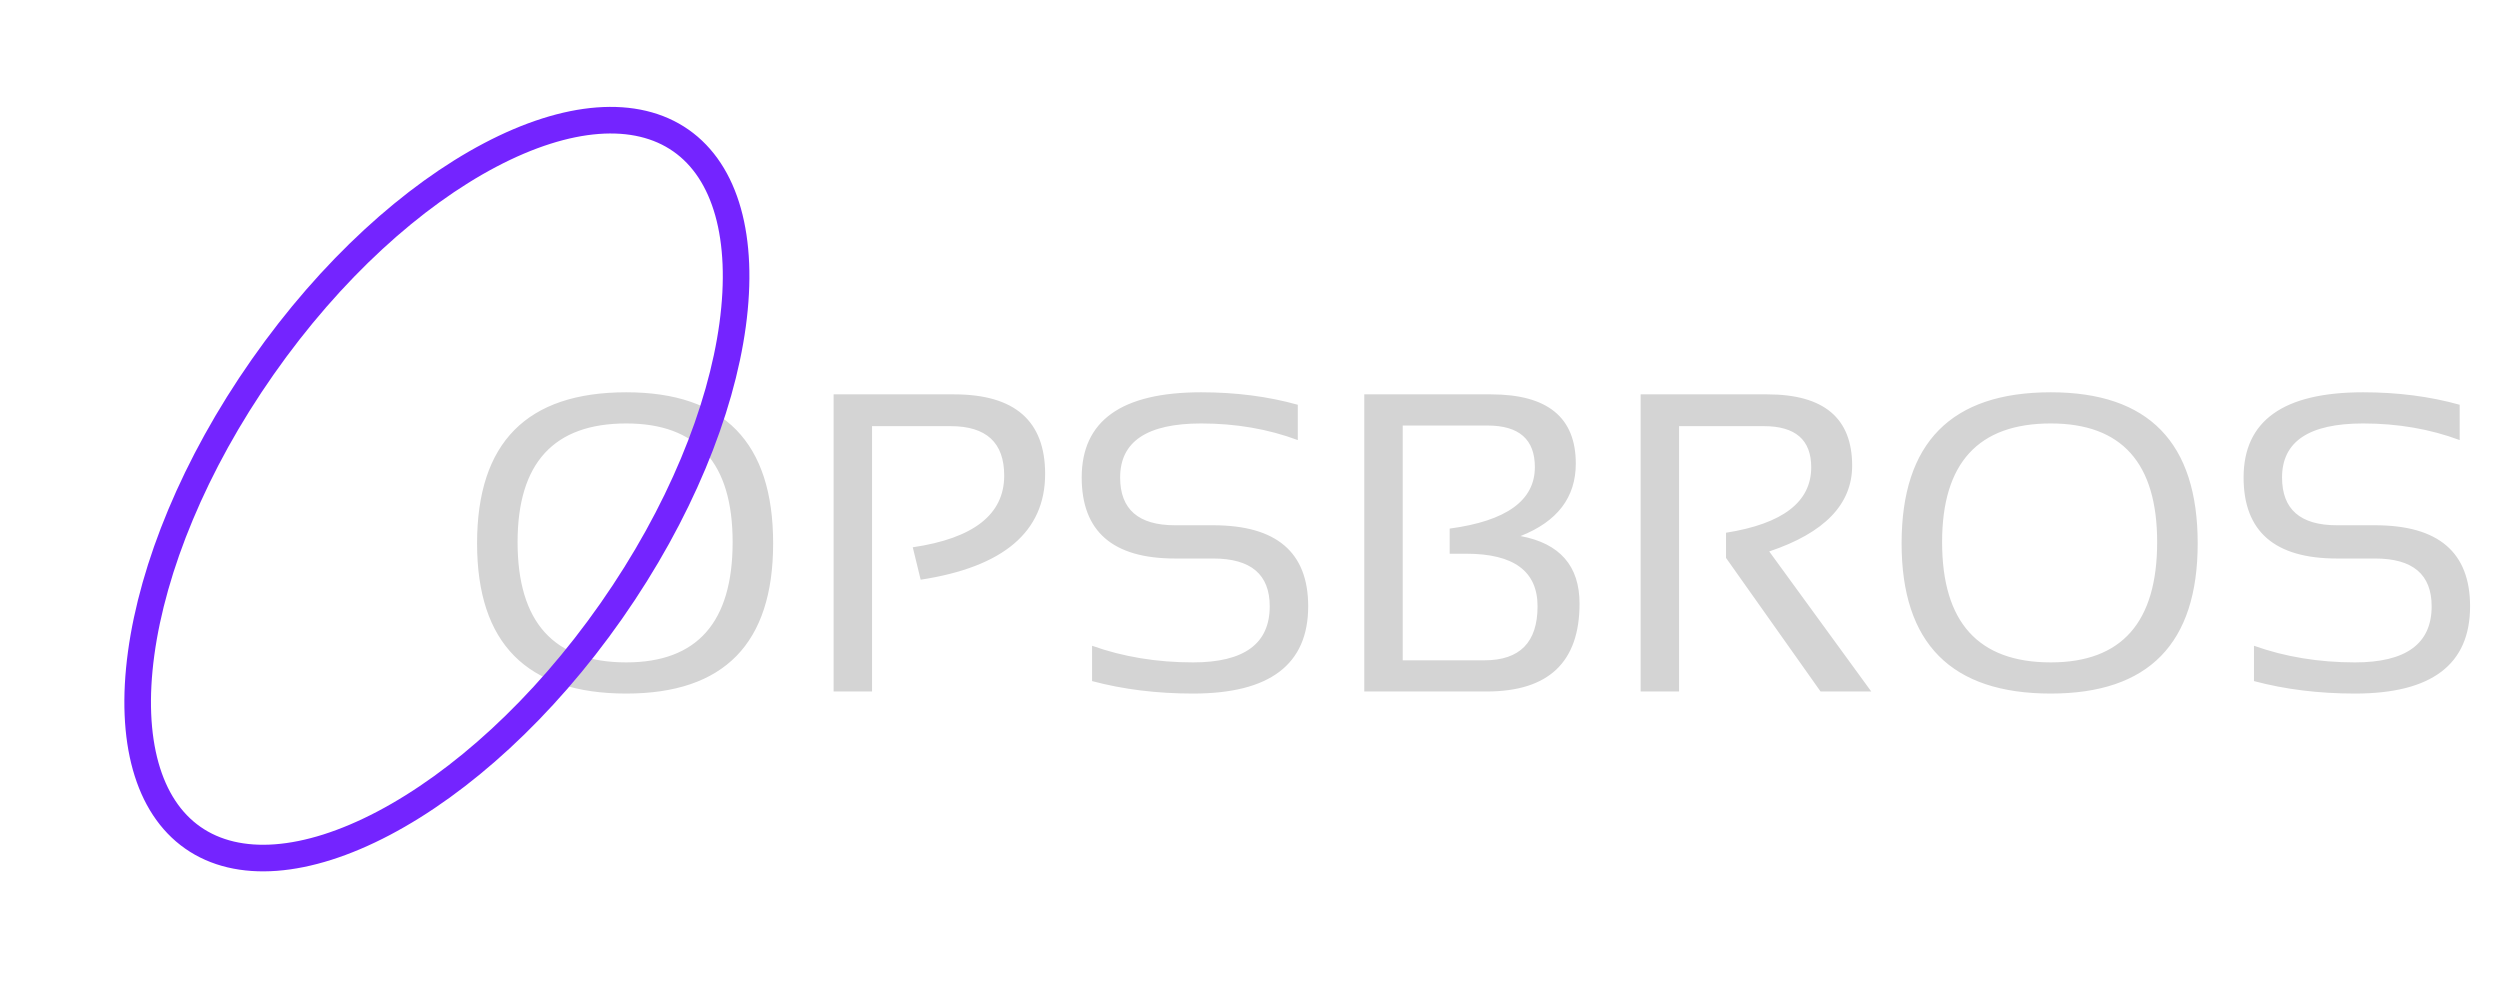
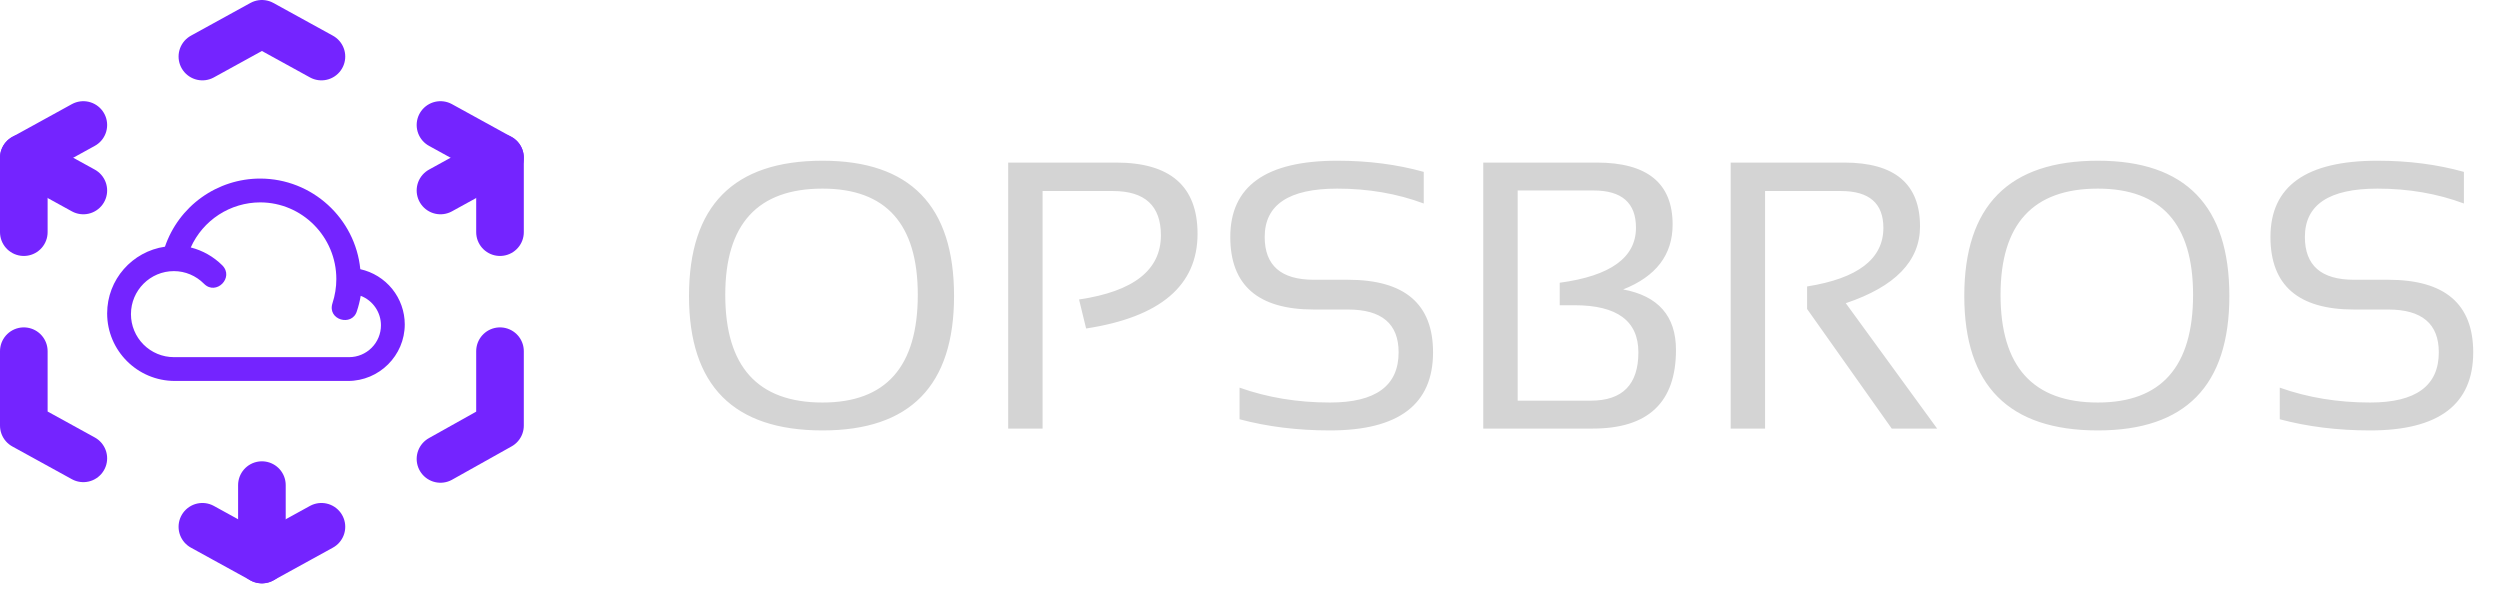
- <svg xmlns="http://www.w3.org/2000/svg" width="94" height="37" viewBox="0 0 94 37" fill="none">
-   <path d="M19.461 20.383C19.461 23.398 20.823 24.906 23.547 24.906C26.214 24.906 27.547 23.398 27.547 20.383C27.547 17.409 26.214 15.922 23.547 15.922C20.823 15.922 19.461 17.409 19.461 20.383ZM17.938 20.43C17.938 16.643 19.807 14.75 23.547 14.75C27.229 14.75 29.07 16.643 29.07 20.43C29.07 24.195 27.229 26.078 23.547 26.078C19.807 26.078 17.938 24.195 17.938 20.43ZM31.344 26V14.828H35.875C38.156 14.828 39.297 15.825 39.297 17.82C39.297 19.992 37.737 21.318 34.617 21.797L34.32 20.578C36.612 20.24 37.758 19.341 37.758 17.883C37.758 16.643 37.086 16.023 35.742 16.023H32.789V26H31.344ZM41.062 25.609V24.281C42.234 24.698 43.5 24.906 44.859 24.906C46.781 24.906 47.742 24.203 47.742 22.797C47.742 21.599 47.034 21 45.617 21H44.18C41.841 21 40.672 19.984 40.672 17.953C40.672 15.818 42.169 14.75 45.164 14.75C46.466 14.75 47.677 14.906 48.797 15.219V16.547C47.677 16.13 46.466 15.922 45.164 15.922C43.133 15.922 42.117 16.599 42.117 17.953C42.117 19.151 42.805 19.75 44.18 19.75H45.617C47.997 19.75 49.188 20.766 49.188 22.797C49.188 24.984 47.745 26.078 44.859 26.078C43.5 26.078 42.234 25.922 41.062 25.609ZM51.297 26V14.828H56.062C58.188 14.828 59.25 15.695 59.25 17.43C59.25 18.701 58.557 19.609 57.172 20.156C58.651 20.432 59.391 21.279 59.391 22.695C59.391 24.898 58.227 26 55.898 26H51.297ZM55.812 24.828C57.146 24.828 57.812 24.151 57.812 22.797C57.812 21.479 56.919 20.82 55.133 20.82H54.508V19.875C56.643 19.588 57.711 18.818 57.711 17.562C57.711 16.521 57.117 16 55.93 16H52.742V24.828H55.812ZM61.688 26V14.828H66.453C68.578 14.828 69.641 15.721 69.641 17.508C69.641 18.961 68.602 20.037 66.523 20.734L70.359 26H68.453L64.898 20.977V20.031C67.034 19.693 68.102 18.872 68.102 17.57C68.102 16.539 67.508 16.023 66.32 16.023H63.133V26H61.688ZM73.023 20.383C73.023 23.398 74.385 24.906 77.109 24.906C79.776 24.906 81.109 23.398 81.109 20.383C81.109 17.409 79.776 15.922 77.109 15.922C74.385 15.922 73.023 17.409 73.023 20.383ZM71.5 20.43C71.5 16.643 73.37 14.75 77.109 14.75C80.792 14.75 82.633 16.643 82.633 20.43C82.633 24.195 80.792 26.078 77.109 26.078C73.37 26.078 71.5 24.195 71.5 20.43ZM84.75 25.609V24.281C85.922 24.698 87.188 24.906 88.547 24.906C90.469 24.906 91.43 24.203 91.43 22.797C91.43 21.599 90.721 21 89.305 21H87.867C85.529 21 84.359 19.984 84.359 17.953C84.359 15.818 85.857 14.75 88.852 14.75C90.154 14.75 91.365 14.906 92.484 15.219V16.547C91.365 16.13 90.154 15.922 88.852 15.922C86.82 15.922 85.805 16.599 85.805 17.953C85.805 19.151 86.492 19.75 87.867 19.75H89.305C91.685 19.75 92.875 20.766 92.875 22.797C92.875 24.984 91.432 26.078 88.547 26.078C87.188 26.078 85.922 25.922 84.75 25.609Z" fill="#D4D4D4" />
-   <path d="M22.98 22.98C20.403 26.661 17.314 29.434 14.425 30.954C11.511 32.487 8.94 32.681 7.25 31.498C5.559 30.314 4.863 27.832 5.307 24.569C5.747 21.334 7.296 17.484 9.874 13.803C12.451 10.122 15.54 7.349 18.428 5.829C21.343 4.296 23.914 4.101 25.604 5.285C27.294 6.469 27.991 8.951 27.547 12.214C27.107 15.448 25.557 19.299 22.98 22.98Z" stroke="#7424FF" />
+ <svg xmlns="http://www.w3.org/2000/svg" width="105" height="25" viewBox="0 0 105 25" fill="none">
+   <path d="M30.461 12.383C30.461 15.398 31.823 16.906 34.547 16.906C37.214 16.906 38.547 15.398 38.547 12.383C38.547 9.409 37.214 7.922 34.547 7.922C31.823 7.922 30.461 9.409 30.461 12.383ZM28.938 12.43C28.938 8.643 30.807 6.75 34.547 6.75C38.229 6.75 40.07 8.643 40.07 12.43C40.07 16.195 38.229 18.078 34.547 18.078C30.807 18.078 28.938 16.195 28.938 12.43ZM42.344 18V6.828H46.875C49.156 6.828 50.297 7.826 50.297 9.82C50.297 11.992 48.737 13.318 45.617 13.797L45.32 12.578C47.612 12.24 48.758 11.341 48.758 9.883C48.758 8.643 48.086 8.023 46.742 8.023H43.789V18H42.344ZM52.062 17.609V16.281C53.234 16.698 54.5 16.906 55.859 16.906C57.781 16.906 58.742 16.203 58.742 14.797C58.742 13.599 58.034 13 56.617 13H55.18C52.841 13 51.672 11.984 51.672 9.953C51.672 7.818 53.169 6.75 56.164 6.75C57.466 6.75 58.677 6.906 59.797 7.219V8.547C58.677 8.13 57.466 7.922 56.164 7.922C54.133 7.922 53.117 8.599 53.117 9.953C53.117 11.151 53.805 11.75 55.18 11.75H56.617C58.997 11.75 60.188 12.766 60.188 14.797C60.188 16.984 58.745 18.078 55.859 18.078C54.5 18.078 53.234 17.922 52.062 17.609ZM62.297 18V6.828H67.062C69.188 6.828 70.25 7.695 70.25 9.43C70.25 10.7 69.557 11.609 68.172 12.156C69.651 12.432 70.391 13.279 70.391 14.695C70.391 16.898 69.227 18 66.898 18H62.297ZM66.812 16.828C68.146 16.828 68.812 16.151 68.812 14.797C68.812 13.479 67.919 12.82 66.133 12.82H65.508V11.875C67.643 11.588 68.711 10.818 68.711 9.562C68.711 8.521 68.117 8 66.93 8H63.742V16.828H66.812ZM72.688 18V6.828H77.453C79.578 6.828 80.641 7.721 80.641 9.508C80.641 10.961 79.602 12.037 77.523 12.734L81.359 18H79.453L75.898 12.977V12.031C78.034 11.693 79.102 10.872 79.102 9.57C79.102 8.539 78.508 8.023 77.32 8.023H74.133V18H72.688ZM84.023 12.383C84.023 15.398 85.385 16.906 88.109 16.906C90.776 16.906 92.109 15.398 92.109 12.383C92.109 9.409 90.776 7.922 88.109 7.922C85.385 7.922 84.023 9.409 84.023 12.383ZM82.5 12.43C82.5 8.643 84.37 6.75 88.109 6.75C91.792 6.75 93.633 8.643 93.633 12.43C93.633 16.195 91.792 18.078 88.109 18.078C84.37 18.078 82.5 16.195 82.5 12.43ZM95.75 17.609V16.281C96.922 16.698 98.188 16.906 99.547 16.906C101.469 16.906 102.43 16.203 102.43 14.797C102.43 13.599 101.721 13 100.305 13H98.867C96.529 13 95.359 11.984 95.359 9.953C95.359 7.818 96.857 6.75 99.852 6.75C101.154 6.75 102.365 6.906 103.484 7.219V8.547C102.365 8.13 101.154 7.922 99.852 7.922C97.82 7.922 96.805 8.599 96.805 9.953C96.805 11.151 97.492 11.75 98.867 11.75H100.305C102.685 11.75 103.875 12.766 103.875 14.797C103.875 16.984 102.432 18.078 99.547 18.078C98.188 18.078 96.922 17.922 95.75 17.609Z" fill="#D4D4D4" />
+   <path d="M3.5 19.25L1 17.875V14.75" stroke="#7424FF" stroke-width="2" stroke-linecap="round" stroke-linejoin="round" />
+   <path d="M1 9.75V6.625L3.5 5.25" stroke="#7424FF" stroke-width="2" stroke-linecap="round" stroke-linejoin="round" />
+   <path d="M8.5 2.375L11 1L13.5 2.375" stroke="#7424FF" stroke-width="2" stroke-linecap="round" stroke-linejoin="round" />
+   <path d="M18.5 5.25L21 6.625V9.75" stroke="#7424FF" stroke-width="2" stroke-linecap="round" stroke-linejoin="round" />
+   <path d="M21 14.75V17.875L18.5 19.275" stroke="#7424FF" stroke-width="2" stroke-linecap="round" stroke-linejoin="round" />
+   <path d="M13.5 22.125L11 23.5L8.5 22.125" stroke="#7424FF" stroke-width="2" stroke-linecap="round" stroke-linejoin="round" />
+   <path d="M18.5 8L21 6.625" stroke="#7424FF" stroke-width="2" stroke-linecap="round" stroke-linejoin="round" />
+   <path d="M11 20.375V23.5" stroke="#7424FF" stroke-width="2" stroke-linecap="round" stroke-linejoin="round" />
+   <path d="M3.5 8L1 6.625" stroke="#7424FF" stroke-width="2" stroke-linecap="round" stroke-linejoin="round" />
+   <path d="M10.923 7.5C10.042 7.501 9.183 7.778 8.467 8.291C7.751 8.804 7.213 9.528 6.928 10.361C5.556 10.562 4.5 11.737 4.5 13.163C4.5 14.724 5.771 16 7.344 16H14.617C15.928 16 17 14.934 17 13.623C16.999 13.082 16.813 12.558 16.474 12.137C16.134 11.716 15.661 11.423 15.133 11.306C14.922 9.175 13.116 7.5 10.923 7.5ZM10.925 8.5C12.693 8.5 14.126 9.949 14.126 11.72C14.126 12.066 14.07 12.409 13.964 12.735C13.736 13.44 14.785 13.73 14.988 13.072C15.059 12.863 15.114 12.643 15.149 12.424C15.4 12.52 15.615 12.69 15.767 12.912C15.919 13.133 16 13.395 16 13.663C16 14.018 15.859 14.357 15.608 14.608C15.357 14.859 15.018 15 14.663 15H7.303C6.824 15 6.366 14.809 6.028 14.471C5.69 14.132 5.5 13.673 5.5 13.194C5.5 12.194 6.31 11.387 7.303 11.387C7.779 11.387 8.23 11.578 8.569 11.919C9.076 12.429 9.847 11.658 9.335 11.143C8.969 10.779 8.512 10.52 8.012 10.393C8.265 9.83 8.673 9.353 9.19 9.017C9.707 8.682 10.309 8.502 10.925 8.5Z" fill="#7424FF" />
</svg>
